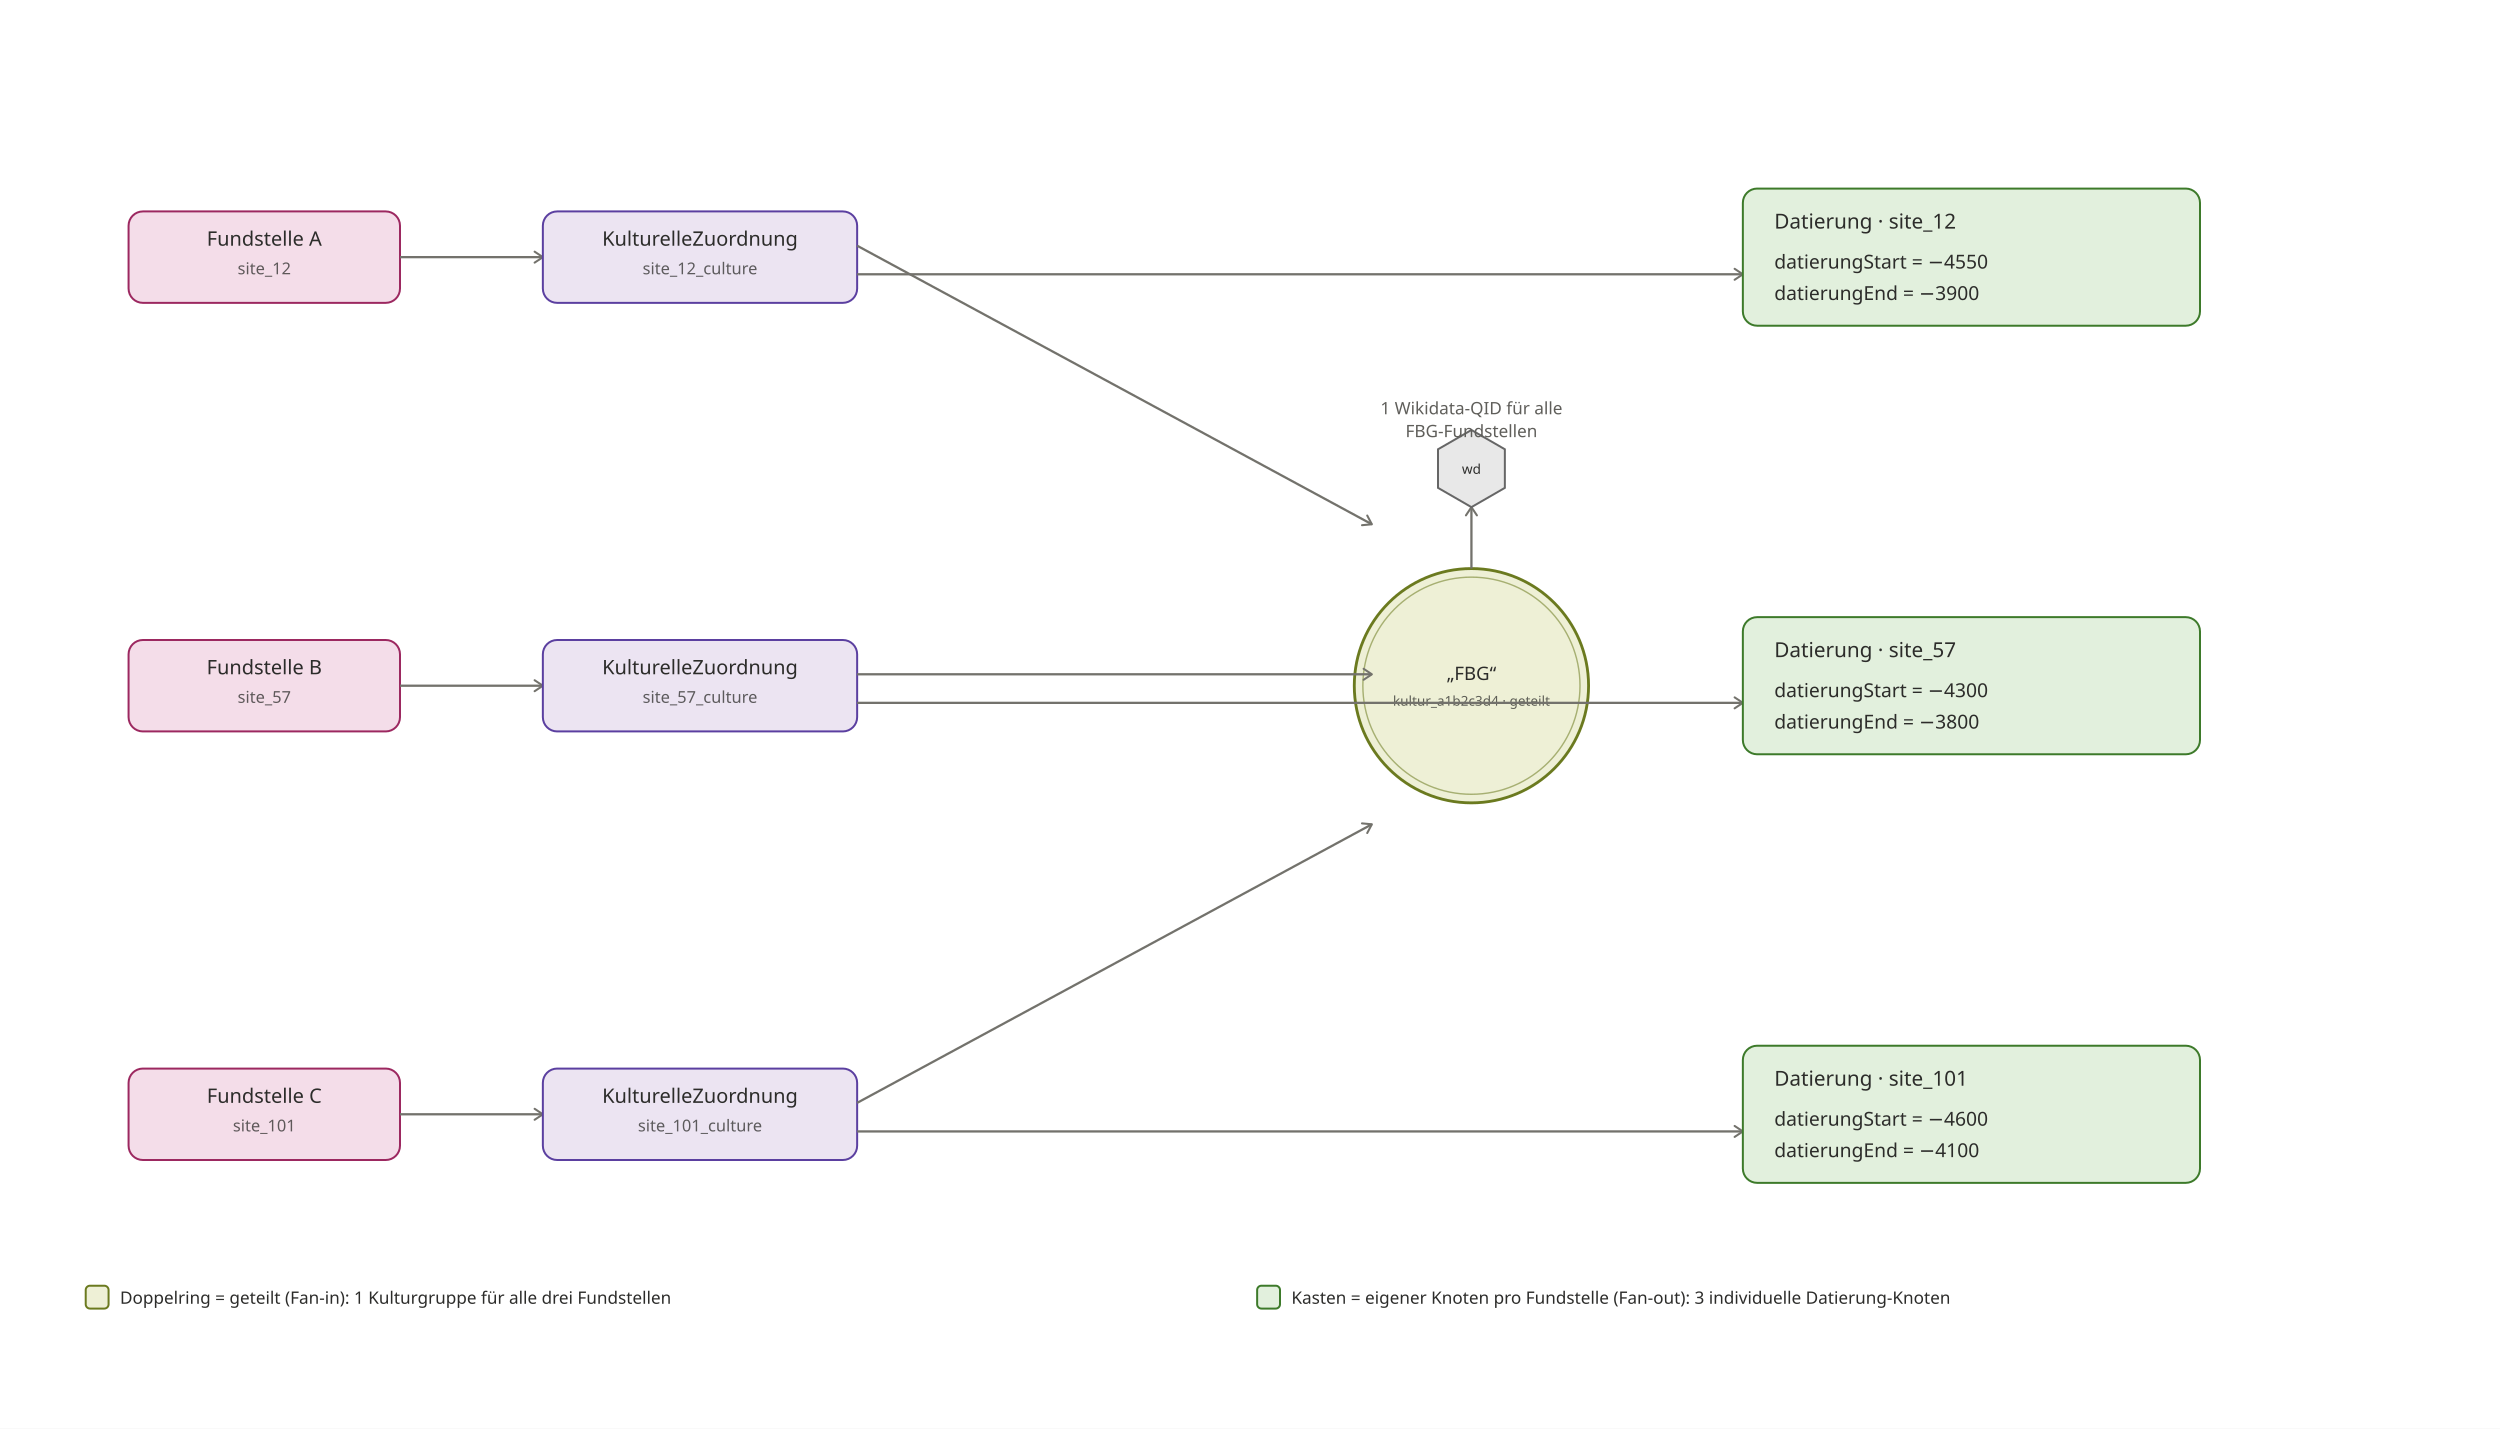
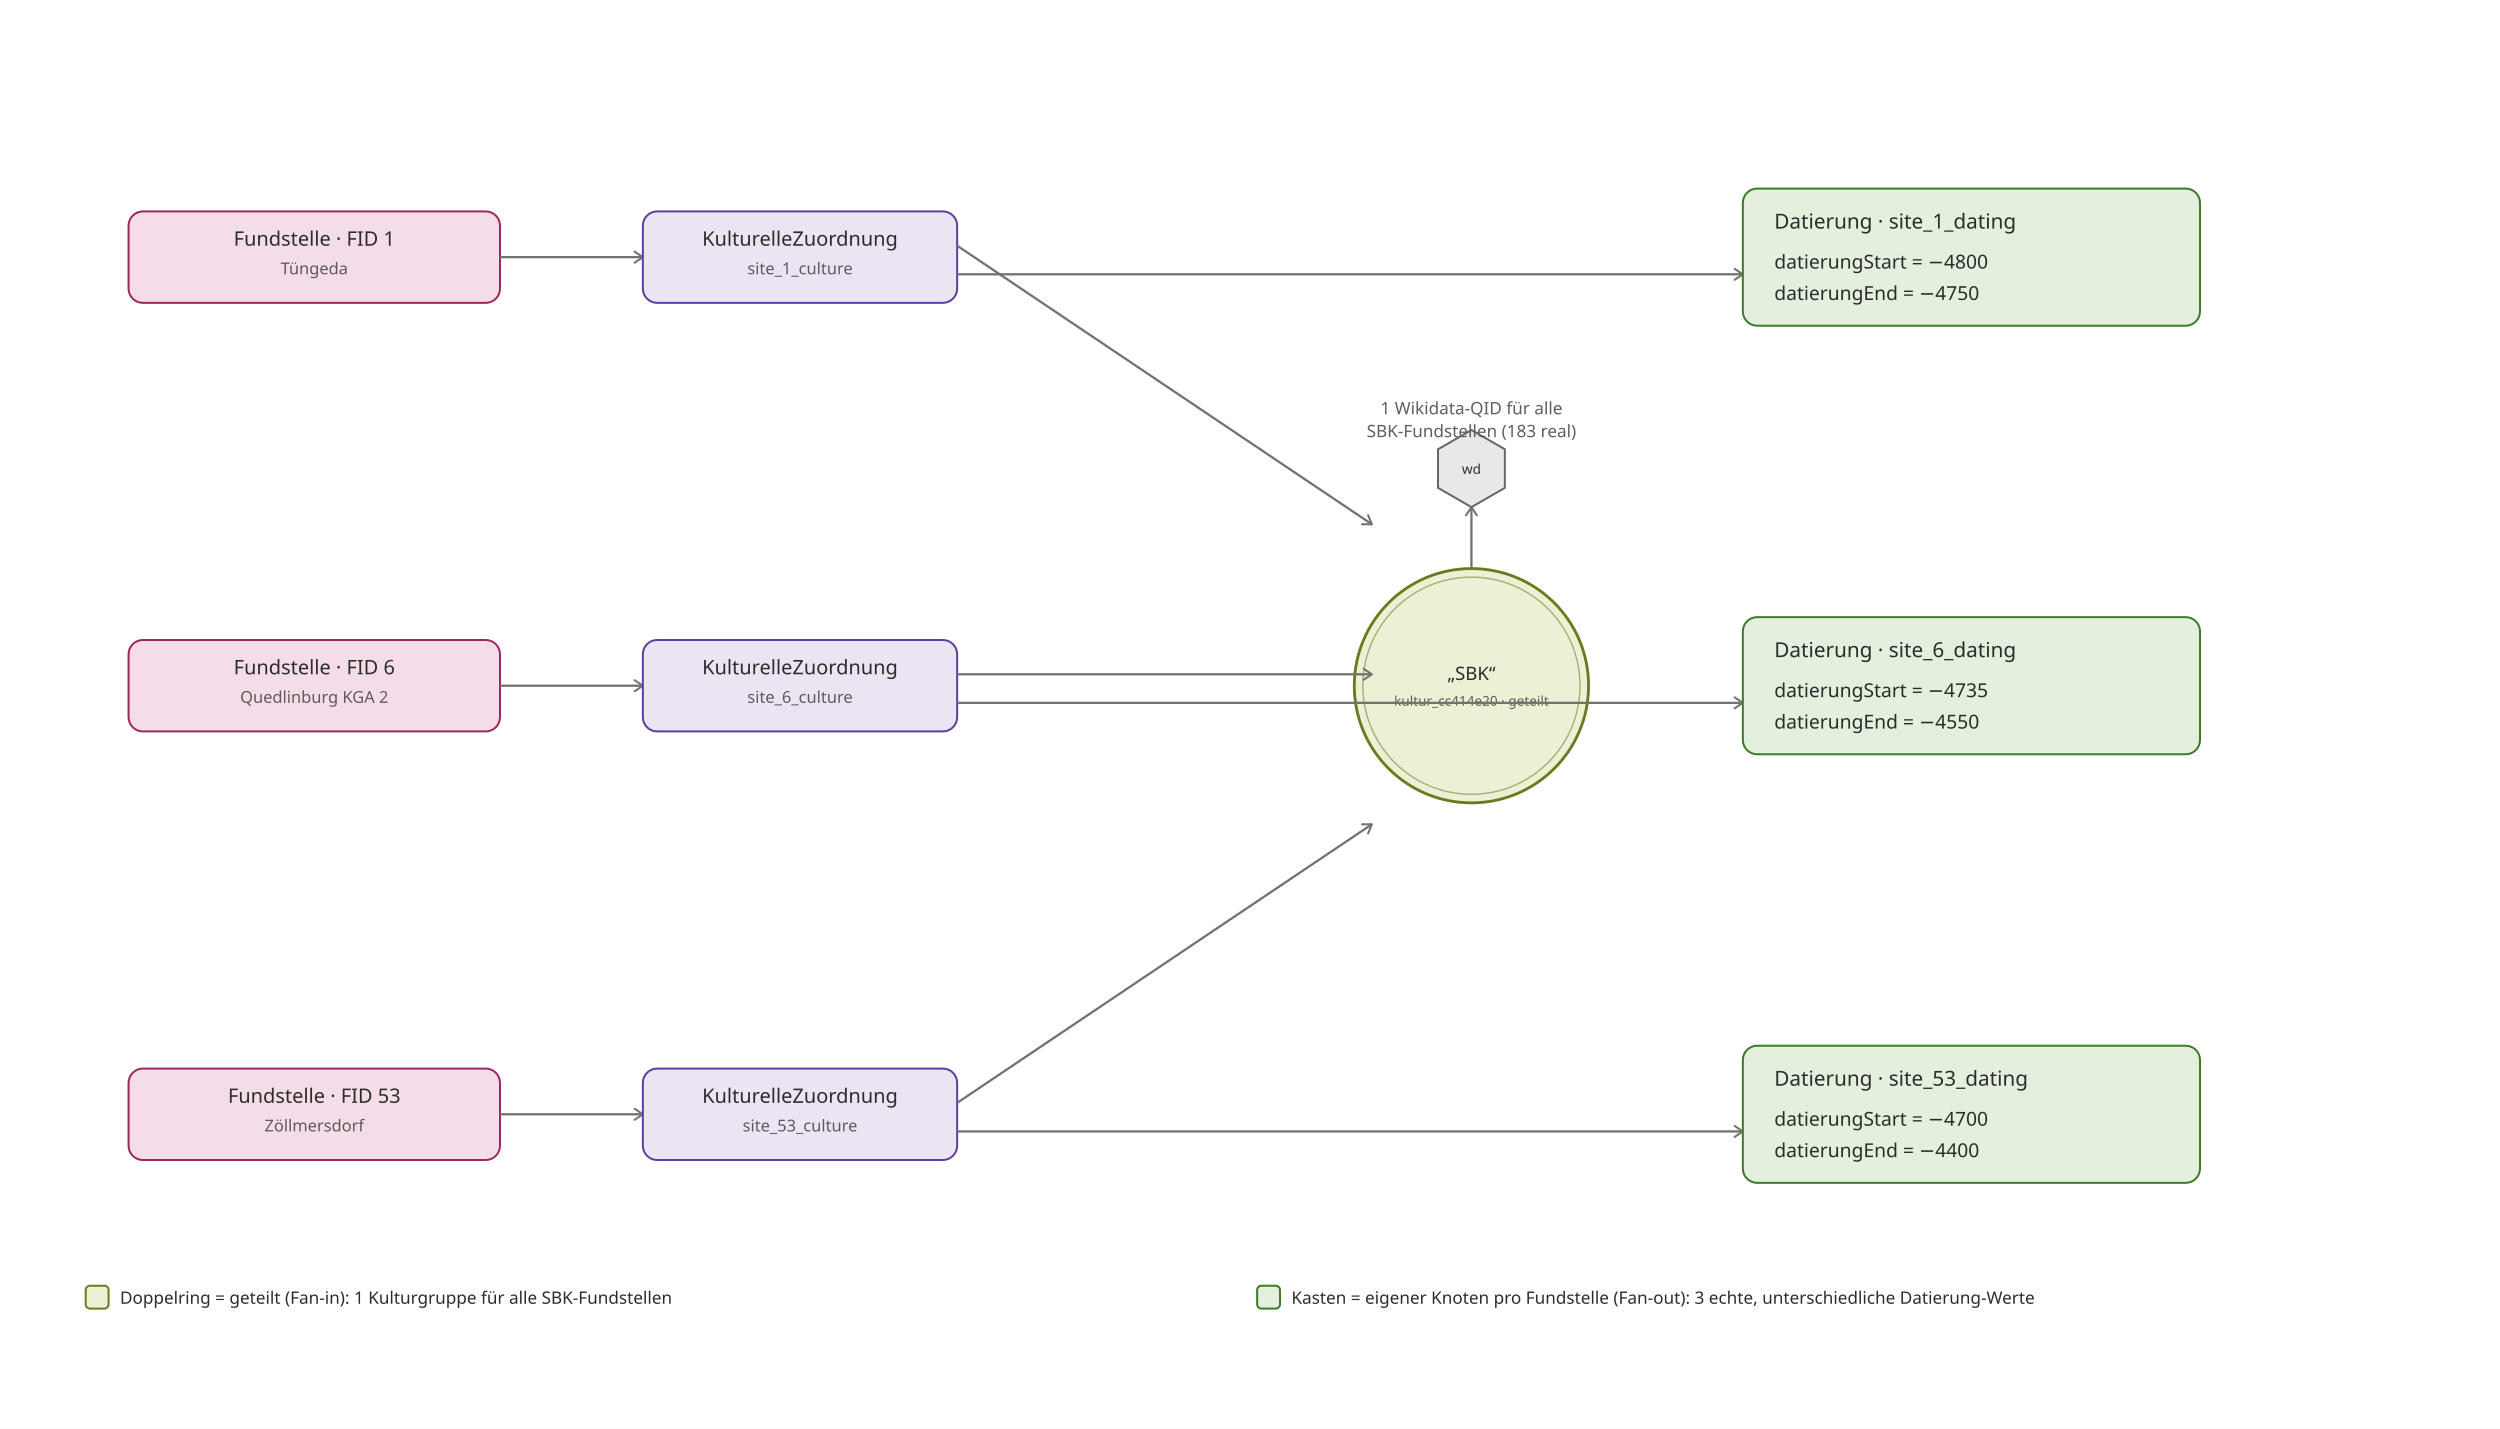
<svg xmlns="http://www.w3.org/2000/svg" width="1750" height="1000" viewBox="0 0 1750 1000" role="img">
  <rect x="0" y="0" width="1750" height="1000" fill="#ffffff" />
  <defs>
    <marker id="arrow" viewBox="0 0 10 10" refX="8" refY="5" markerWidth="6" markerHeight="6" orient="auto-start-reverse">
      <path d="M2 1L8 5L2 9" fill="none" stroke="#73726c" stroke-width="1.5" stroke-linecap="round" stroke-linejoin="round" />
    </marker>
    <marker id="arrow-uncertain" viewBox="0 0 10 10" refX="8" refY="5" markerWidth="6" markerHeight="6" orient="auto-start-reverse">
      <path d="M2 1L8 5L2 9" fill="none" stroke="#a03030" stroke-width="1.5" stroke-linecap="round" stroke-linejoin="round" />
    </marker>
  </defs>
  <circle cx="1030.0" cy="480.0" r="82.0" fill="#eef0d6" stroke="#6b7a1f" stroke-width="2" />
  <circle cx="1030.0" cy="480.0" r="76.0" fill="none" stroke="#6b7a1f" stroke-width="1" opacity="0.55" />
-   <text x="1030.0" y="476.0" text-anchor="middle" font-family="Fira Sans" font-weight="500" font-size="13.0" fill="#2c2c2a">„FBG“</text>
-   <text x="1030.0" y="494.0" text-anchor="middle" font-family="Fira Sans" font-size="9.5" fill="#2c2c2a" opacity="0.75">kultur_a1b2c3d4 · geteilt</text>
+   <text x="1030.0" y="476.0" text-anchor="middle" font-family="Fira Sans" font-weight="500" font-size="13.0" fill="#2c2c2a">„SBK“</text>
+   <text x="1030.0" y="494.0" text-anchor="middle" font-family="Fira Sans" font-size="9.5" fill="#2c2c2a" opacity="0.75">kultur_cc414e20 · geteilt</text>
  <line x1="1030.0" y1="398.0" x2="1030.0" y2="355.0" stroke="#73726c" stroke-width="1.6" marker-end="url(#arrow)" />
  <polygon points="1053.4,341.5 1030.0,355.0 1006.6,341.5 1006.6,314.5 1030.0,301.0 1053.4,314.5" fill="#e8e8e8" stroke="#666666" stroke-width="1.4" />
  <text x="1030.0" y="328.0" text-anchor="middle" dominant-baseline="central" font-family="Fira Sans" font-weight="500" font-size="9.5" fill="#2c2c2a">wd</text>
  <text x="1030.0" y="290.0" text-anchor="middle" font-family="Fira Sans" font-size="12" fill="#5f5e5a">1 Wikidata-QID für alle</text>
-   <text x="1030.0" y="306.0" text-anchor="middle" font-family="Fira Sans" font-size="12" fill="#5f5e5a">FBG-Fundstellen</text>
-   <rect x="90.0" y="148.0" width="190.0" height="64.0" rx="10" fill="#f4dde9" stroke="#9c2860" stroke-width="1.4" />
-   <text x="185.0" y="172.0" text-anchor="middle" font-family="Fira Sans" font-weight="500" font-size="14.0" fill="#2c2c2a">Fundstelle A</text>
-   <text x="185.0" y="192.0" text-anchor="middle" font-family="Fira Sans" font-size="11.5" fill="#2c2c2a" opacity="0.75">site_12</text>
-   <line x1="280.0" y1="180.0" x2="380.0" y2="180.0" stroke="#73726c" stroke-width="1.6" marker-end="url(#arrow)" />
-   <rect x="380.0" y="148.0" width="220.0" height="64.0" rx="10" fill="#ece4f2" stroke="#5b3fa0" stroke-width="1.4" />
-   <text x="490.0" y="172.0" text-anchor="middle" font-family="Fira Sans" font-weight="500" font-size="14.0" fill="#2c2c2a">KulturelleZuordnung</text>
-   <text x="490.0" y="192.0" text-anchor="middle" font-family="Fira Sans" font-size="11.5" fill="#2c2c2a" opacity="0.75">site_12_culture</text>
-   <line x1="600.0" y1="172.0" x2="960.3" y2="367.0" stroke="#73726c" stroke-width="1.6" marker-end="url(#arrow)" />
-   <line x1="600.0" y1="192.0" x2="1220.0" y2="192.0" stroke="#73726c" stroke-width="1.6" marker-end="url(#arrow)" />
+   <text x="1030.0" y="306.0" text-anchor="middle" font-family="Fira Sans" font-size="12" fill="#5f5e5a">SBK-Fundstellen (183 real)</text>
+   <rect x="90.0" y="148.0" width="260.0" height="64.0" rx="10" fill="#f4dde9" stroke="#9c2860" stroke-width="1.4" />
+   <text x="220.0" y="172.0" text-anchor="middle" font-family="Fira Sans" font-weight="500" font-size="14.0" fill="#2c2c2a">Fundstelle · FID 1</text>
+   <text x="220.0" y="192.0" text-anchor="middle" font-family="Fira Sans" font-size="11.5" fill="#2c2c2a" opacity="0.75">Tüngeda</text>
+   <line x1="350.0" y1="180.0" x2="450.0" y2="180.0" stroke="#73726c" stroke-width="1.6" marker-end="url(#arrow)" />
+   <rect x="450.0" y="148.0" width="220.0" height="64.0" rx="10" fill="#ece4f2" stroke="#5b3fa0" stroke-width="1.4" />
+   <text x="560.0" y="172.0" text-anchor="middle" font-family="Fira Sans" font-weight="500" font-size="14.0" fill="#2c2c2a">KulturelleZuordnung</text>
+   <text x="560.0" y="192.0" text-anchor="middle" font-family="Fira Sans" font-size="11.5" fill="#2c2c2a" opacity="0.75">site_1_culture</text>
+   <line x1="670.0" y1="172.0" x2="960.3" y2="367.0" stroke="#73726c" stroke-width="1.6" marker-end="url(#arrow)" />
+   <line x1="670.0" y1="192.0" x2="1220.0" y2="192.0" stroke="#73726c" stroke-width="1.6" marker-end="url(#arrow)" />
  <rect x="1220.0" y="132.0" width="320.0" height="96.0" rx="10" fill="#e2f0dd" stroke="#3d7a2a" stroke-width="1.4" />
-   <text x="1242.0" y="160.0" font-family="Fira Sans" font-weight="500" font-size="14.5" fill="#2c2c2a">Datierung · site_12</text>
-   <text x="1242.0" y="188.0" font-family="Fira Sans" font-size="13.5" fill="#2c2c2a">datierungStart = −4550</text>
-   <text x="1242.0" y="210.0" font-family="Fira Sans" font-size="13.5" fill="#2c2c2a">datierungEnd = −3900</text>
-   <rect x="90.0" y="448.0" width="190.0" height="64.0" rx="10" fill="#f4dde9" stroke="#9c2860" stroke-width="1.4" />
-   <text x="185.0" y="472.0" text-anchor="middle" font-family="Fira Sans" font-weight="500" font-size="14.0" fill="#2c2c2a">Fundstelle B</text>
-   <text x="185.0" y="492.0" text-anchor="middle" font-family="Fira Sans" font-size="11.5" fill="#2c2c2a" opacity="0.75">site_57</text>
-   <line x1="280.0" y1="480.0" x2="380.0" y2="480.0" stroke="#73726c" stroke-width="1.6" marker-end="url(#arrow)" />
-   <rect x="380.0" y="448.0" width="220.0" height="64.0" rx="10" fill="#ece4f2" stroke="#5b3fa0" stroke-width="1.4" />
-   <text x="490.0" y="472.0" text-anchor="middle" font-family="Fira Sans" font-weight="500" font-size="14.0" fill="#2c2c2a">KulturelleZuordnung</text>
-   <text x="490.0" y="492.0" text-anchor="middle" font-family="Fira Sans" font-size="11.5" fill="#2c2c2a" opacity="0.75">site_57_culture</text>
-   <line x1="600.0" y1="472.0" x2="960.3" y2="472.0" stroke="#73726c" stroke-width="1.6" marker-end="url(#arrow)" />
-   <line x1="600.0" y1="492.0" x2="1220.0" y2="492.0" stroke="#73726c" stroke-width="1.6" marker-end="url(#arrow)" />
+   <text x="1242.0" y="160.0" font-family="Fira Sans" font-weight="500" font-size="14.5" fill="#2c2c2a">Datierung · site_1_dating</text>
+   <text x="1242.0" y="188.0" font-family="Fira Sans" font-size="13.5" fill="#2c2c2a">datierungStart = −4800</text>
+   <text x="1242.0" y="210.0" font-family="Fira Sans" font-size="13.5" fill="#2c2c2a">datierungEnd = −4750</text>
+   <rect x="90.0" y="448.0" width="260.0" height="64.0" rx="10" fill="#f4dde9" stroke="#9c2860" stroke-width="1.4" />
+   <text x="220.0" y="472.0" text-anchor="middle" font-family="Fira Sans" font-weight="500" font-size="14.0" fill="#2c2c2a">Fundstelle · FID 6</text>
+   <text x="220.0" y="492.0" text-anchor="middle" font-family="Fira Sans" font-size="11.5" fill="#2c2c2a" opacity="0.75">Quedlinburg KGA 2</text>
+   <line x1="350.0" y1="480.0" x2="450.0" y2="480.0" stroke="#73726c" stroke-width="1.6" marker-end="url(#arrow)" />
+   <rect x="450.0" y="448.0" width="220.0" height="64.0" rx="10" fill="#ece4f2" stroke="#5b3fa0" stroke-width="1.4" />
+   <text x="560.0" y="472.0" text-anchor="middle" font-family="Fira Sans" font-weight="500" font-size="14.0" fill="#2c2c2a">KulturelleZuordnung</text>
+   <text x="560.0" y="492.0" text-anchor="middle" font-family="Fira Sans" font-size="11.5" fill="#2c2c2a" opacity="0.75">site_6_culture</text>
+   <line x1="670.0" y1="472.0" x2="960.3" y2="472.0" stroke="#73726c" stroke-width="1.6" marker-end="url(#arrow)" />
+   <line x1="670.0" y1="492.0" x2="1220.0" y2="492.0" stroke="#73726c" stroke-width="1.6" marker-end="url(#arrow)" />
  <rect x="1220.0" y="432.0" width="320.0" height="96.0" rx="10" fill="#e2f0dd" stroke="#3d7a2a" stroke-width="1.4" />
-   <text x="1242.0" y="460.0" font-family="Fira Sans" font-weight="500" font-size="14.5" fill="#2c2c2a">Datierung · site_57</text>
-   <text x="1242.0" y="488.0" font-family="Fira Sans" font-size="13.5" fill="#2c2c2a">datierungStart = −4300</text>
-   <text x="1242.0" y="510.0" font-family="Fira Sans" font-size="13.5" fill="#2c2c2a">datierungEnd = −3800</text>
-   <rect x="90.0" y="748.0" width="190.0" height="64.0" rx="10" fill="#f4dde9" stroke="#9c2860" stroke-width="1.4" />
-   <text x="185.0" y="772.0" text-anchor="middle" font-family="Fira Sans" font-weight="500" font-size="14.0" fill="#2c2c2a">Fundstelle C</text>
-   <text x="185.0" y="792.0" text-anchor="middle" font-family="Fira Sans" font-size="11.5" fill="#2c2c2a" opacity="0.75">site_101</text>
-   <line x1="280.0" y1="780.0" x2="380.0" y2="780.0" stroke="#73726c" stroke-width="1.6" marker-end="url(#arrow)" />
-   <rect x="380.0" y="748.0" width="220.0" height="64.0" rx="10" fill="#ece4f2" stroke="#5b3fa0" stroke-width="1.4" />
-   <text x="490.0" y="772.0" text-anchor="middle" font-family="Fira Sans" font-weight="500" font-size="14.0" fill="#2c2c2a">KulturelleZuordnung</text>
-   <text x="490.0" y="792.0" text-anchor="middle" font-family="Fira Sans" font-size="11.5" fill="#2c2c2a" opacity="0.75">site_101_culture</text>
-   <line x1="600.0" y1="772.0" x2="960.3" y2="577.0" stroke="#73726c" stroke-width="1.6" marker-end="url(#arrow)" />
-   <line x1="600.0" y1="792.0" x2="1220.0" y2="792.0" stroke="#73726c" stroke-width="1.6" marker-end="url(#arrow)" />
+   <text x="1242.0" y="460.0" font-family="Fira Sans" font-weight="500" font-size="14.5" fill="#2c2c2a">Datierung · site_6_dating</text>
+   <text x="1242.0" y="488.0" font-family="Fira Sans" font-size="13.5" fill="#2c2c2a">datierungStart = −4735</text>
+   <text x="1242.0" y="510.0" font-family="Fira Sans" font-size="13.5" fill="#2c2c2a">datierungEnd = −4550</text>
+   <rect x="90.0" y="748.0" width="260.0" height="64.0" rx="10" fill="#f4dde9" stroke="#9c2860" stroke-width="1.4" />
+   <text x="220.0" y="772.0" text-anchor="middle" font-family="Fira Sans" font-weight="500" font-size="14.0" fill="#2c2c2a">Fundstelle · FID 53</text>
+   <text x="220.0" y="792.0" text-anchor="middle" font-family="Fira Sans" font-size="11.5" fill="#2c2c2a" opacity="0.75">Zöllmersdorf</text>
+   <line x1="350.0" y1="780.0" x2="450.0" y2="780.0" stroke="#73726c" stroke-width="1.6" marker-end="url(#arrow)" />
+   <rect x="450.0" y="748.0" width="220.0" height="64.0" rx="10" fill="#ece4f2" stroke="#5b3fa0" stroke-width="1.4" />
+   <text x="560.0" y="772.0" text-anchor="middle" font-family="Fira Sans" font-weight="500" font-size="14.0" fill="#2c2c2a">KulturelleZuordnung</text>
+   <text x="560.0" y="792.0" text-anchor="middle" font-family="Fira Sans" font-size="11.5" fill="#2c2c2a" opacity="0.75">site_53_culture</text>
+   <line x1="670.0" y1="772.0" x2="960.3" y2="577.0" stroke="#73726c" stroke-width="1.6" marker-end="url(#arrow)" />
+   <line x1="670.0" y1="792.0" x2="1220.0" y2="792.0" stroke="#73726c" stroke-width="1.6" marker-end="url(#arrow)" />
  <rect x="1220.0" y="732.0" width="320.0" height="96.0" rx="10" fill="#e2f0dd" stroke="#3d7a2a" stroke-width="1.4" />
-   <text x="1242.0" y="760.0" font-family="Fira Sans" font-weight="500" font-size="14.5" fill="#2c2c2a">Datierung · site_101</text>
-   <text x="1242.0" y="788.0" font-family="Fira Sans" font-size="13.5" fill="#2c2c2a">datierungStart = −4600</text>
-   <text x="1242.0" y="810.0" font-family="Fira Sans" font-size="13.5" fill="#2c2c2a">datierungEnd = −4100</text>
+   <text x="1242.0" y="760.0" font-family="Fira Sans" font-weight="500" font-size="14.5" fill="#2c2c2a">Datierung · site_53_dating</text>
+   <text x="1242.0" y="788.0" font-family="Fira Sans" font-size="13.5" fill="#2c2c2a">datierungStart = −4700</text>
+   <text x="1242.0" y="810.0" font-family="Fira Sans" font-size="13.5" fill="#2c2c2a">datierungEnd = −4400</text>
  <rect x="60.0" y="900.0" width="16" height="16" rx="3" fill="#eef0d6" stroke="#6b7a1f" stroke-width="1.4" />
-   <text x="84.0" y="908.0" dominant-baseline="central" font-family="Fira Sans" font-size="12" fill="#2c2c2a">Doppelring = geteilt (Fan-in): 1 Kulturgruppe für alle drei Fundstellen</text>
+   <text x="84.0" y="908.0" dominant-baseline="central" font-family="Fira Sans" font-size="12" fill="#2c2c2a">Doppelring = geteilt (Fan-in): 1 Kulturgruppe für alle SBK-Fundstellen</text>
  <rect x="880.0" y="900.0" width="16" height="16" rx="3" fill="#e2f0dd" stroke="#3d7a2a" stroke-width="1.4" />
-   <text x="904.0" y="908.0" dominant-baseline="central" font-family="Fira Sans" font-size="12" fill="#2c2c2a">Kasten = eigener Knoten pro Fundstelle (Fan-out): 3 individuelle Datierung-Knoten</text>
+   <text x="904.0" y="908.0" dominant-baseline="central" font-family="Fira Sans" font-size="12" fill="#2c2c2a">Kasten = eigener Knoten pro Fundstelle (Fan-out): 3 echte, unterschiedliche Datierung-Werte</text>
</svg>
